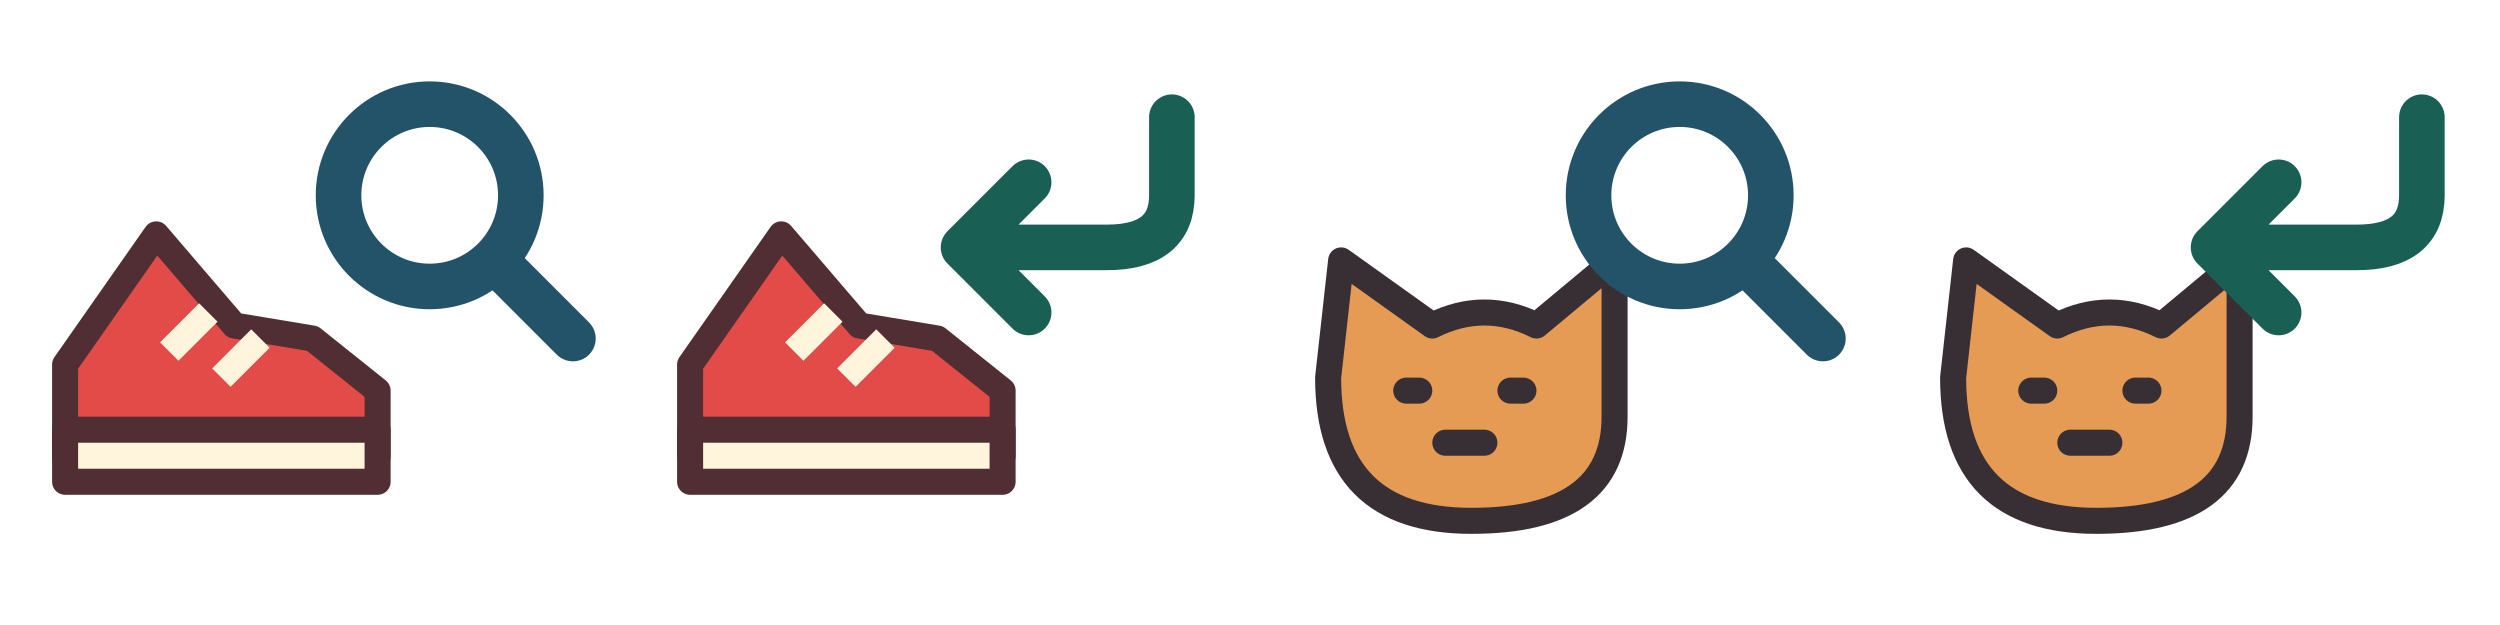
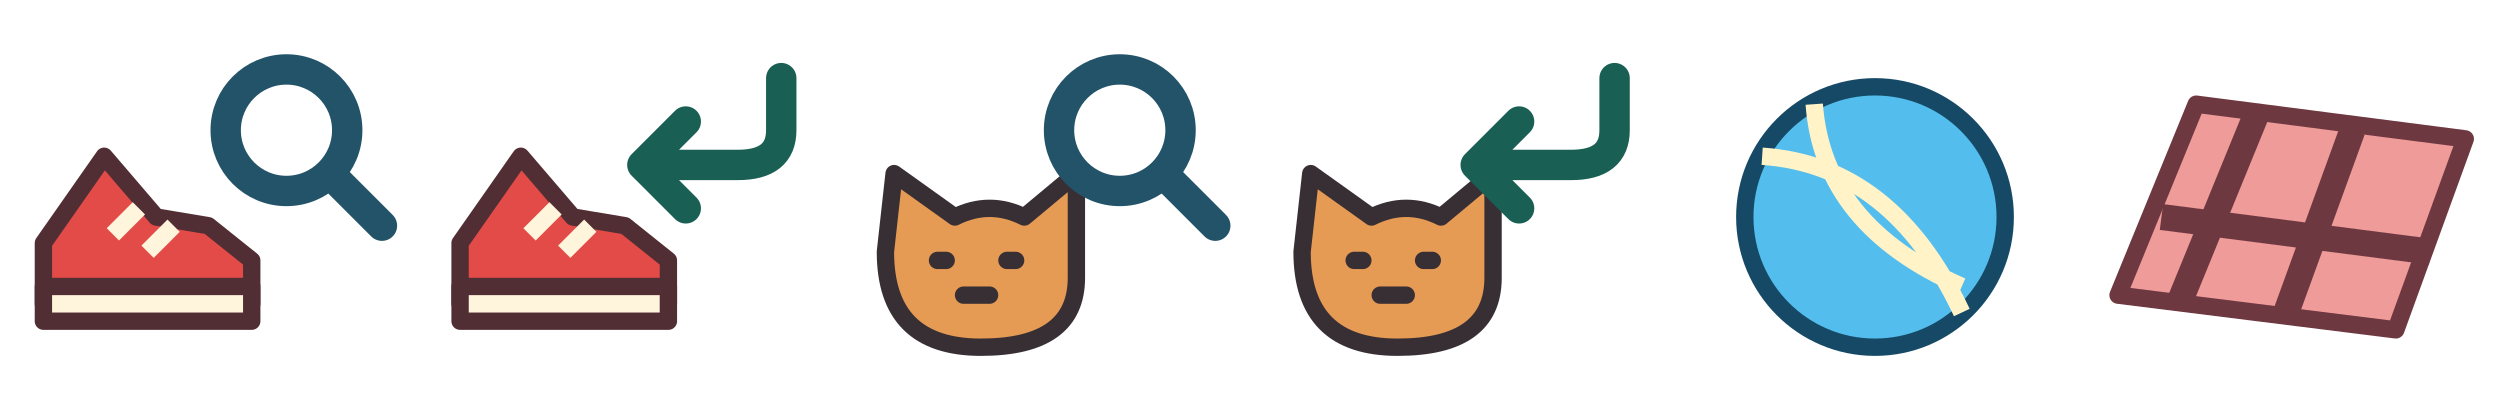
- <svg xmlns="http://www.w3.org/2000/svg" xmlns:xlink="http://www.w3.org/1999/xlink" width="192" height="48" viewBox="0 0 192 48">
+ <svg xmlns="http://www.w3.org/2000/svg" xmlns:xlink="http://www.w3.org/1999/xlink" width="288" height="48" viewBox="0 0 288 48">
  <defs>
    <g id="shoe" stroke="#512e34" stroke-width="2" stroke-linejoin="round">
      <path d="M4 25l7-10 6 7 6 1 5 4v5H4z" fill="#e34b48" />
      <path d="M4 30h24v4H4z" fill="#fff5dc" />
      <path d="M15 21l-3 3m7-1l-3 3" stroke="#fff5dc" />
    </g>
    <g id="cat" stroke="#382f35" stroke-width="2" stroke-linejoin="round">
      <path d="M5 18l1-9 7 5q4-2 8 0l6-5v12q0 8-11 8Q5 29 5 18z" fill="#e69b55" />
      <path d="M11 19h1m7 0h1m-6 4h3" stroke-linecap="round" />
    </g>
    <g id="search" fill="none" stroke="#235369" stroke-width="3.5">
      <circle cx="32" cy="12" r="7" />
      <path d="M37 17l6 6" stroke-linecap="round" />
    </g>
    <g id="return" stroke="#195f53" fill="none" stroke-width="3.5" stroke-linecap="round" stroke-linejoin="round">
      <path d="M41 6v6q0 4-5 4H25l5-5m-5 5l5 5" />
    </g>
  </defs>
  <g transform="translate(1 3)">
    <use xlink:href="#shoe" />
    <use xlink:href="#search" />
  </g>
  <g transform="translate(49 3)">
    <use xlink:href="#shoe" />
    <use xlink:href="#return" />
  </g>
  <g transform="translate(97 3)">
    <use xlink:href="#cat" transform="translate(0 8)" />
    <use xlink:href="#search" />
  </g>
  <g transform="translate(145 3)">
    <use xlink:href="#cat" transform="translate(0 8)" />
    <use xlink:href="#return" />
  </g>
+   <g transform="translate(192 0)" stroke="#154965" stroke-width="2">
+     <circle cx="24" cy="25" r="15" fill="#53bded" />
+     <path d="M11 18q15 1 23 18M17 12q1 14 17 21" fill="none" stroke="#fff3c7" />
+   </g>
+   <g transform="translate(240 0)" stroke="#6e3841" stroke-linejoin="round">
+     <path d="M4 34l9-22 31 4-8 22z" fill="#ef9b99" stroke-width="2" />
+     <path d="M9 25l31 4m-20-16l-9 22m20-20l-8 22" fill="none" stroke-width="3" />
+   </g>
</svg>
